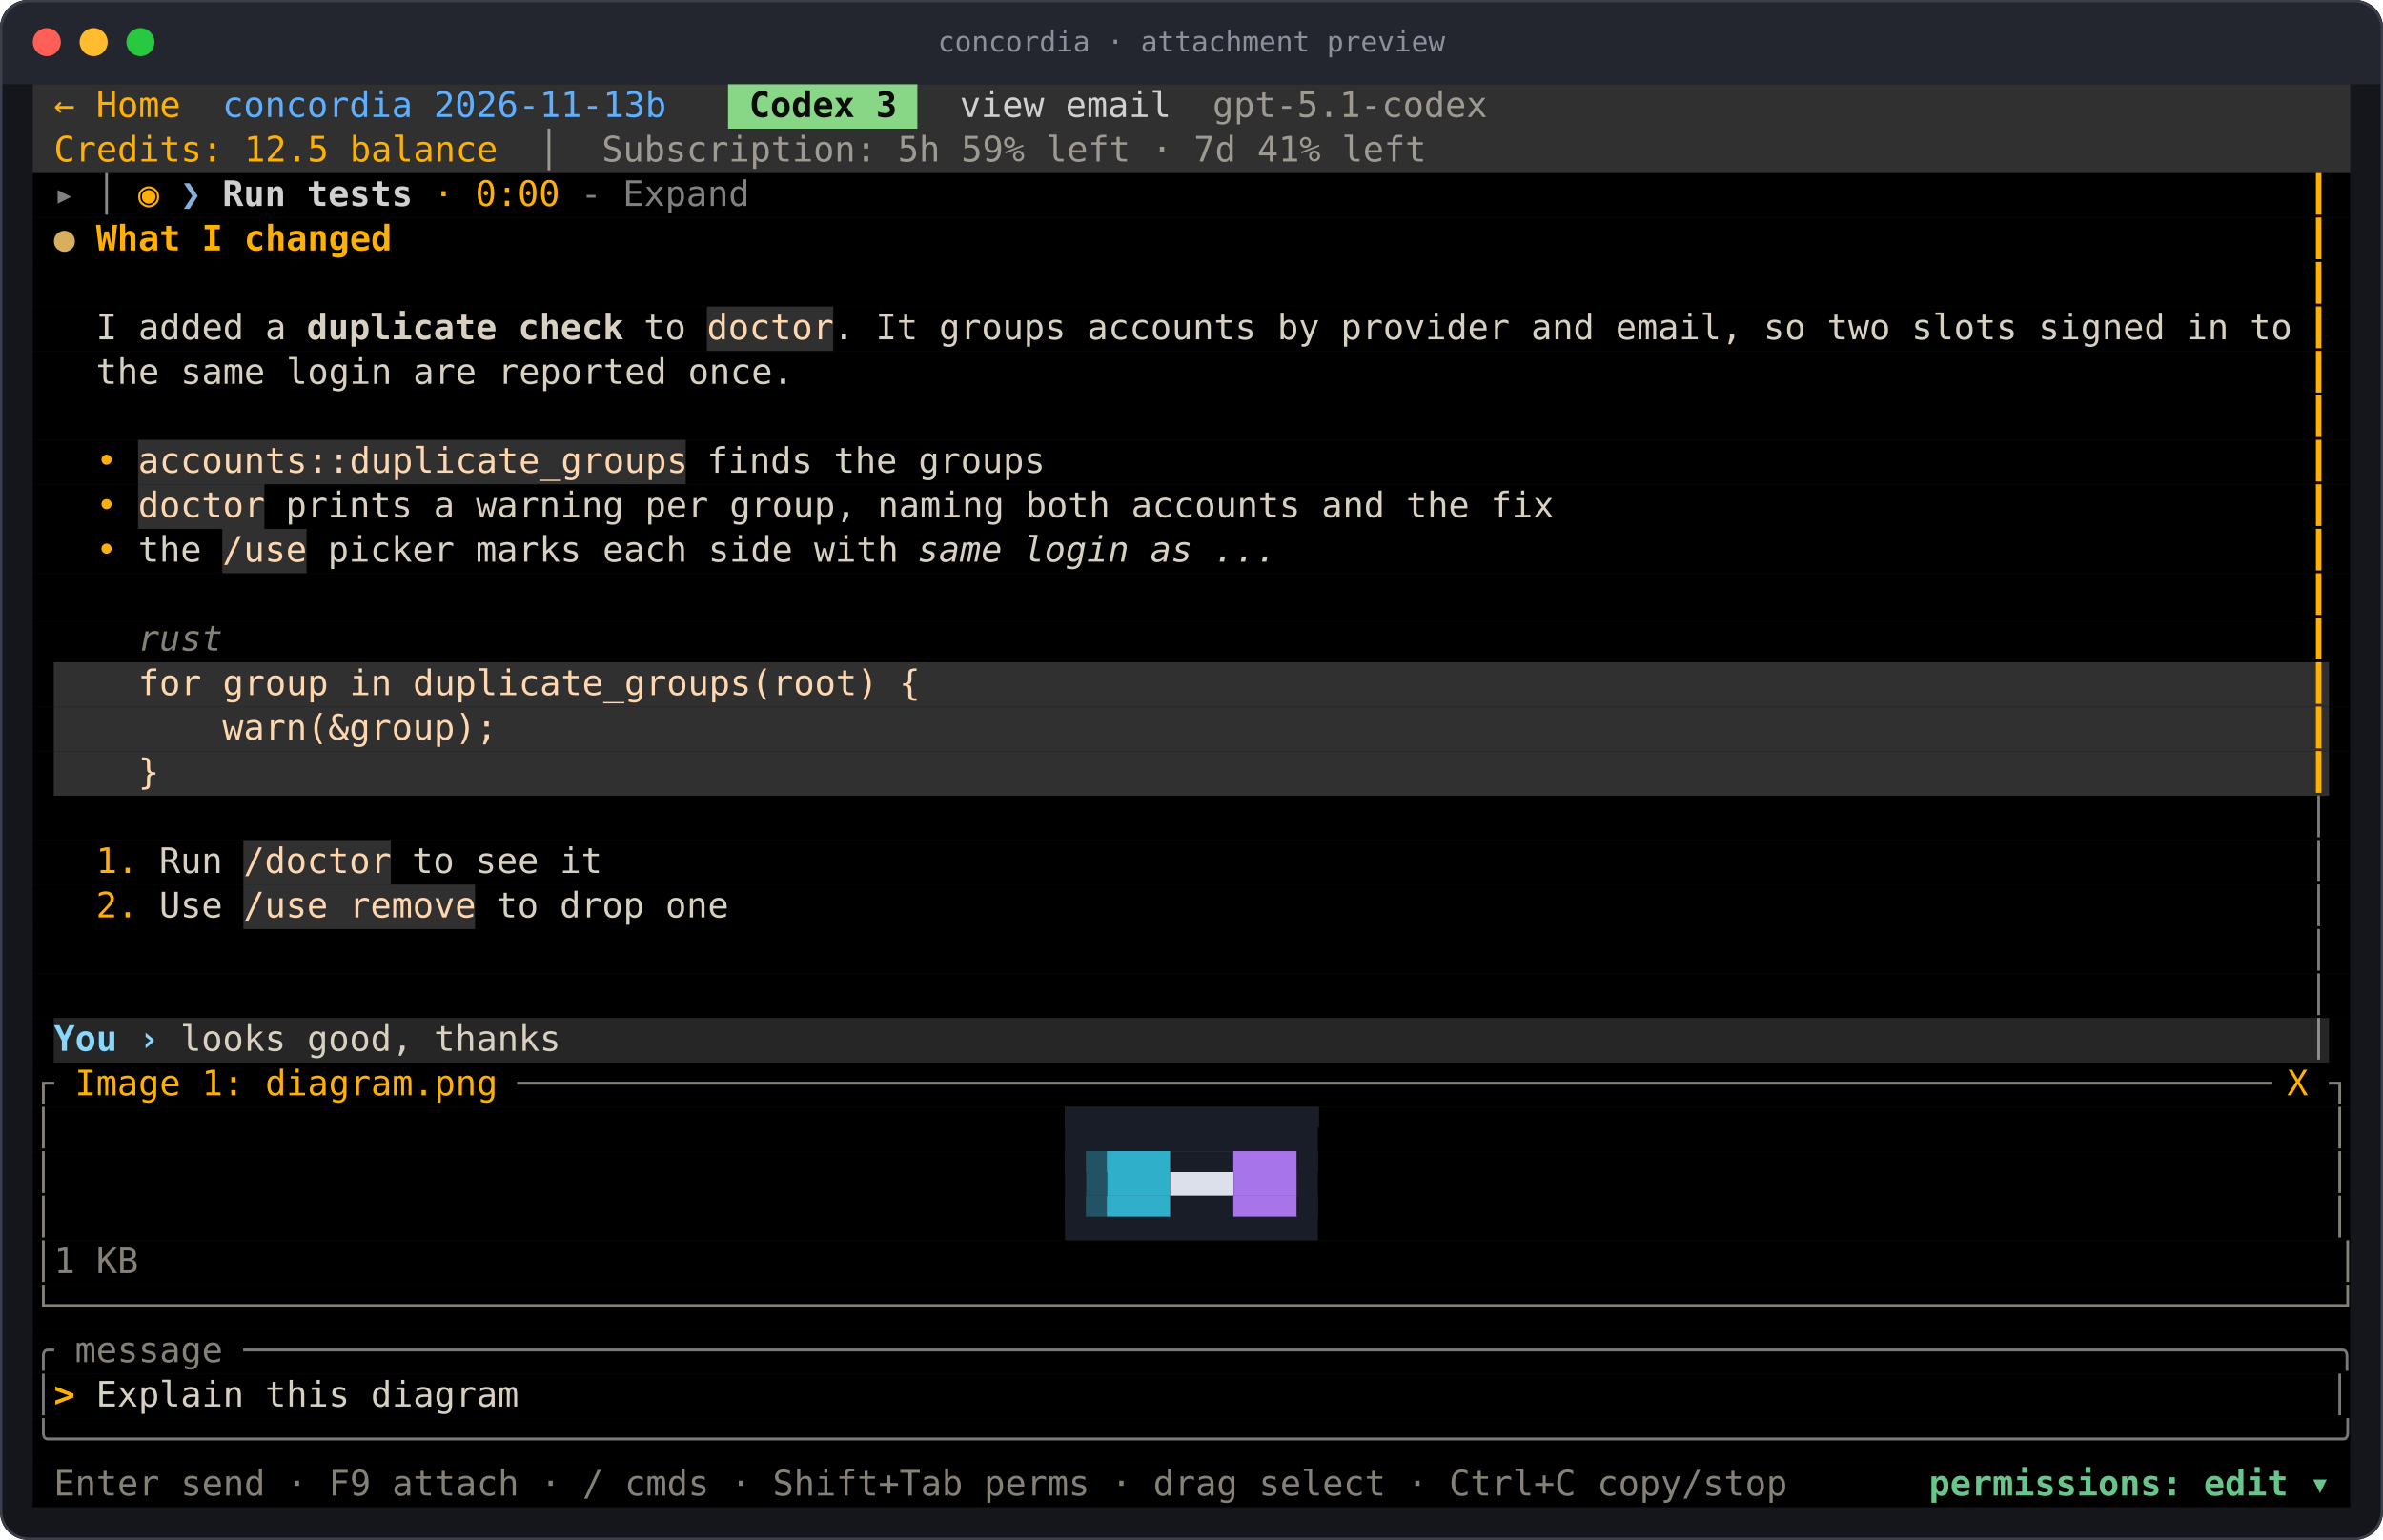
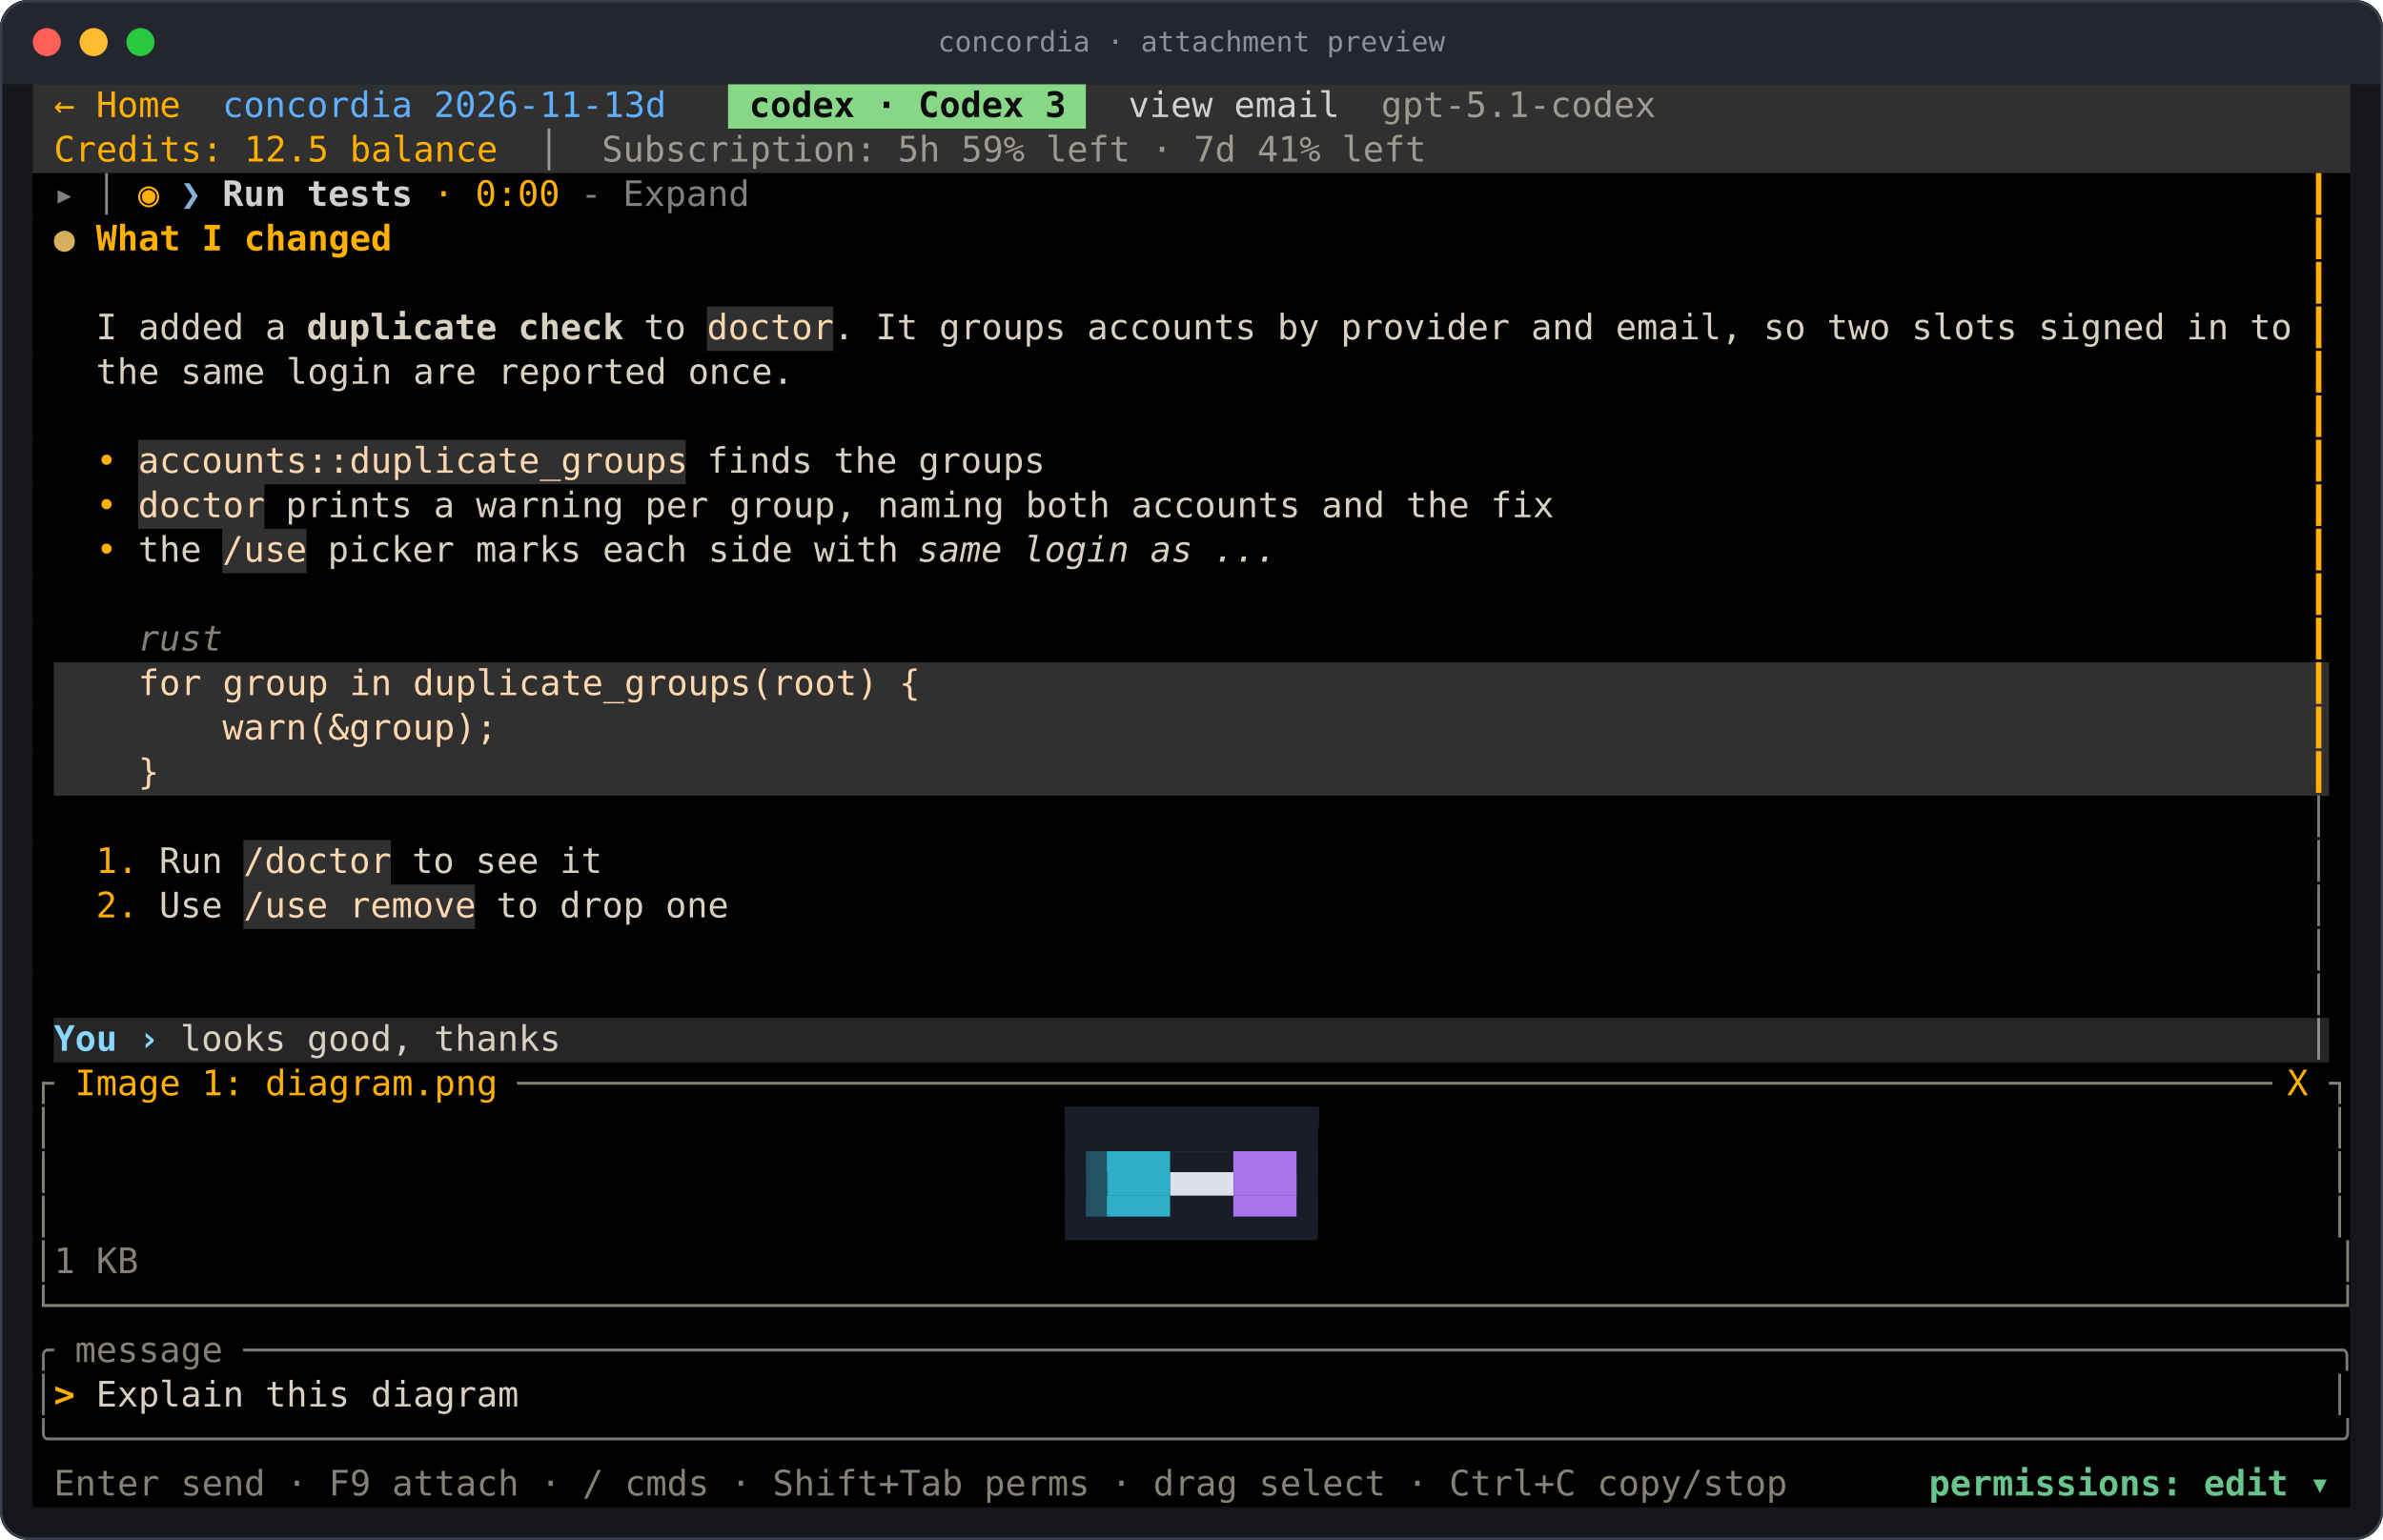
<svg xmlns="http://www.w3.org/2000/svg" width="1018" height="658" viewBox="0 0 1018 658" role="img" aria-label="concordia · attachment preview">
  <defs>
    <clipPath id="win">
      <rect width="1018" height="658" rx="12" />
    </clipPath>
  </defs>
  <g clip-path="url(#win)">
    <rect width="1018" height="658" fill="#14161b" />
    <rect width="1018" height="36" fill="#23262e" />
    <circle cx="20" cy="18" r="6" fill="#ff5f57" />
    <circle cx="40" cy="18" r="6" fill="#febc2e" />
    <circle cx="60" cy="18" r="6" fill="#28c840" />
    <text x="509" y="22" font-family="Cascadia Mono, Consolas, monospace" font-size="12" fill="#8b909c" text-anchor="middle">concordia · attachment preview</text>
    <rect x="14" y="36" width="297" height="19" fill="#303030" />
-     <rect x="311" y="36" width="81" height="19" fill="#87d787" />
-     <rect x="392" y="36" width="612" height="19" fill="#303030" />
+     <rect x="311" y="36" width="153" height="19" fill="#87d787" />
+     <rect x="464" y="36" width="540" height="19" fill="#303030" />
    <rect x="14" y="55" width="990" height="19" fill="#303030" />
    <rect x="14" y="74" width="990" height="19" fill="#000000" />
    <rect x="14" y="93" width="990" height="19" fill="#000000" />
    <rect x="14" y="112" width="990" height="19" fill="#000000" />
    <rect x="14" y="131" width="288" height="19" fill="#000000" />
    <rect x="302" y="131" width="54" height="19" fill="#303030" />
    <rect x="356" y="131" width="648" height="19" fill="#000000" />
    <rect x="14" y="150" width="990" height="19" fill="#000000" />
    <rect x="14" y="169" width="990" height="19" fill="#000000" />
    <rect x="14" y="188" width="45" height="19" fill="#000000" />
    <rect x="59" y="188" width="234" height="19" fill="#303030" />
    <rect x="293" y="188" width="711" height="19" fill="#000000" />
    <rect x="14" y="207" width="45" height="19" fill="#000000" />
    <rect x="59" y="207" width="54" height="19" fill="#303030" />
    <rect x="113" y="207" width="891" height="19" fill="#000000" />
    <rect x="14" y="226" width="81" height="19" fill="#000000" />
    <rect x="95" y="226" width="36" height="19" fill="#303030" />
    <rect x="131" y="226" width="873" height="19" fill="#000000" />
    <rect x="14" y="245" width="990" height="19" fill="#000000" />
    <rect x="14" y="264" width="990" height="19" fill="#000000" />
    <rect x="14" y="283" width="9" height="19" fill="#000000" />
    <rect x="23" y="283" width="972" height="19" fill="#303030" />
    <rect x="995" y="283" width="9" height="19" fill="#000000" />
    <rect x="14" y="302" width="9" height="19" fill="#000000" />
    <rect x="23" y="302" width="972" height="19" fill="#303030" />
    <rect x="995" y="302" width="9" height="19" fill="#000000" />
    <rect x="14" y="321" width="9" height="19" fill="#000000" />
    <rect x="23" y="321" width="972" height="19" fill="#303030" />
    <rect x="995" y="321" width="9" height="19" fill="#000000" />
    <rect x="14" y="340" width="990" height="19" fill="#000000" />
    <rect x="14" y="359" width="90" height="19" fill="#000000" />
    <rect x="104" y="359" width="63" height="19" fill="#303030" />
    <rect x="167" y="359" width="837" height="19" fill="#000000" />
    <rect x="14" y="378" width="90" height="19" fill="#000000" />
    <rect x="104" y="378" width="99" height="19" fill="#303030" />
    <rect x="203" y="378" width="801" height="19" fill="#000000" />
    <rect x="14" y="397" width="990" height="19" fill="#000000" />
    <rect x="14" y="416" width="990" height="19" fill="#000000" />
    <rect x="14" y="435" width="9" height="19" fill="#000000" />
    <rect x="23" y="435" width="972" height="19" fill="#262626" />
    <rect x="995" y="435" width="9" height="19" fill="#000000" />
    <rect x="14" y="454" width="990" height="19" fill="#000000" />
    <rect x="14" y="473" width="441" height="19" fill="#000000" />
    <rect x="455" y="473" width="108" height="19" fill="#191d27" />
    <rect x="563" y="473" width="441" height="19" fill="#000000" />
    <rect x="14" y="492" width="441" height="19" fill="#000000" />
    <rect x="455" y="492" width="9" height="19" fill="#191d27" />
    <rect x="464" y="492" width="9" height="19" fill="#215364" />
    <rect x="473" y="492" width="27" height="19" fill="#2fafca" />
    <rect x="500" y="492" width="27" height="19" fill="#dce0eb" />
    <rect x="527" y="492" width="27" height="19" fill="#a774e9" />
    <rect x="554" y="492" width="9" height="19" fill="#191d27" />
    <rect x="563" y="492" width="441" height="19" fill="#000000" />
    <rect x="14" y="511" width="441" height="19" fill="#000000" />
    <rect x="455" y="511" width="108" height="19" fill="#191d27" />
    <rect x="563" y="511" width="441" height="19" fill="#000000" />
    <rect x="14" y="530" width="990" height="19" fill="#000000" />
    <rect x="14" y="549" width="990" height="19" fill="#000000" />
    <rect x="14" y="568" width="990" height="19" fill="#000000" />
    <rect x="14" y="587" width="990" height="19" fill="#000000" />
    <rect x="14" y="606" width="990" height="19" fill="#000000" />
    <rect x="14" y="625" width="990" height="19" fill="#000000" />
    <g font-family="Cascadia Mono, Consolas, monospace" font-size="15" xml:space="preserve">
      <text x="23" y="50" textLength="54" lengthAdjust="spacingAndGlyphs" fill="#ffb000">← Home</text>
-       <text x="95" y="50" textLength="189" lengthAdjust="spacingAndGlyphs" fill="#5fafff">concordia 2026-11-13b</text>
-       <text x="320" y="50" textLength="63" lengthAdjust="spacingAndGlyphs" fill="#0c0c0c" font-weight="700">Codex 3</text>
-       <text x="410" y="50" textLength="90" lengthAdjust="spacingAndGlyphs" fill="#d0d0d0">view email</text>
-       <text x="518" y="50" textLength="117" lengthAdjust="spacingAndGlyphs" fill="#9e9a92">gpt-5.1-codex</text>
+       <text x="95" y="50" textLength="189" lengthAdjust="spacingAndGlyphs" fill="#5fafff">concordia 2026-11-13d</text>
+       <text x="320" y="50" textLength="135" lengthAdjust="spacingAndGlyphs" fill="#0c0c0c" font-weight="700">codex · Codex 3</text>
+       <text x="482" y="50" textLength="90" lengthAdjust="spacingAndGlyphs" fill="#d0d0d0">view email</text>
+       <text x="590" y="50" textLength="117" lengthAdjust="spacingAndGlyphs" fill="#9e9a92">gpt-5.1-codex</text>
      <text x="23" y="69" textLength="189" lengthAdjust="spacingAndGlyphs" fill="#ffb000">Credits: 12.5 balance</text>
      <text x="230" y="69" textLength="378" lengthAdjust="spacingAndGlyphs" fill="#9e9a92">│  Subscription: 5h 59% left · 7d 41% left</text>
      <text x="23" y="88" textLength="9" lengthAdjust="spacingAndGlyphs" fill="#808080">▸</text>
      <text x="41" y="88" textLength="9" lengthAdjust="spacingAndGlyphs" fill="#8a8a8a">│</text>
      <text x="59" y="88" textLength="9" lengthAdjust="spacingAndGlyphs" fill="#ffb000">◉</text>
      <text x="77" y="88" textLength="9" lengthAdjust="spacingAndGlyphs" fill="#87afd7">❯</text>
      <text x="95" y="88" textLength="81" lengthAdjust="spacingAndGlyphs" fill="#d0d0d0" font-weight="700">Run tests</text>
      <text x="185" y="88" textLength="54" lengthAdjust="spacingAndGlyphs" fill="#ffb000">· 0:00</text>
      <text x="248" y="88" textLength="72" lengthAdjust="spacingAndGlyphs" fill="#808080">- Expand</text>
      <text x="986" y="88" textLength="9" lengthAdjust="spacingAndGlyphs" fill="#ffb000">┃</text>
      <text x="23" y="107" textLength="9" lengthAdjust="spacingAndGlyphs" fill="#d7af5f" font-weight="700">●</text>
      <text x="41" y="107" textLength="126" lengthAdjust="spacingAndGlyphs" fill="#ffb000" font-weight="700">What I changed</text>
      <text x="986" y="107" textLength="9" lengthAdjust="spacingAndGlyphs" fill="#ffb000">┃</text>
      <text x="986" y="126" textLength="9" lengthAdjust="spacingAndGlyphs" fill="#ffb000">┃</text>
      <text x="41" y="145" textLength="81" lengthAdjust="spacingAndGlyphs" fill="#d8d0c0">I added a</text>
      <text x="131" y="145" textLength="135" lengthAdjust="spacingAndGlyphs" fill="#d8d0c0" font-weight="700">duplicate check</text>
      <text x="275" y="145" textLength="18" lengthAdjust="spacingAndGlyphs" fill="#d8d0c0">to</text>
      <text x="302" y="145" textLength="54" lengthAdjust="spacingAndGlyphs" fill="#ffd7af">doctor</text>
      <text x="356" y="145" textLength="621" lengthAdjust="spacingAndGlyphs" fill="#d8d0c0">. It groups accounts by provider and email, so two slots signed in to</text>
      <text x="986" y="145" textLength="9" lengthAdjust="spacingAndGlyphs" fill="#ffb000">┃</text>
      <text x="41" y="164" textLength="297" lengthAdjust="spacingAndGlyphs" fill="#d8d0c0">the same login are reported once.</text>
      <text x="986" y="164" textLength="9" lengthAdjust="spacingAndGlyphs" fill="#ffb000">┃</text>
      <text x="986" y="183" textLength="9" lengthAdjust="spacingAndGlyphs" fill="#ffb000">┃</text>
      <text x="41" y="202" textLength="9" lengthAdjust="spacingAndGlyphs" fill="#ffb000">•</text>
      <text x="59" y="202" textLength="234" lengthAdjust="spacingAndGlyphs" fill="#ffd7af">accounts::duplicate_groups</text>
      <text x="302" y="202" textLength="144" lengthAdjust="spacingAndGlyphs" fill="#d8d0c0">finds the groups</text>
      <text x="986" y="202" textLength="9" lengthAdjust="spacingAndGlyphs" fill="#ffb000">┃</text>
      <text x="41" y="221" textLength="9" lengthAdjust="spacingAndGlyphs" fill="#ffb000">•</text>
      <text x="59" y="221" textLength="54" lengthAdjust="spacingAndGlyphs" fill="#ffd7af">doctor</text>
      <text x="122" y="221" textLength="540" lengthAdjust="spacingAndGlyphs" fill="#d8d0c0">prints a warning per group, naming both accounts and the fix</text>
      <text x="986" y="221" textLength="9" lengthAdjust="spacingAndGlyphs" fill="#ffb000">┃</text>
      <text x="41" y="240" textLength="9" lengthAdjust="spacingAndGlyphs" fill="#ffb000">•</text>
      <text x="59" y="240" textLength="27" lengthAdjust="spacingAndGlyphs" fill="#d8d0c0">the</text>
      <text x="95" y="240" textLength="36" lengthAdjust="spacingAndGlyphs" fill="#ffd7af">/use</text>
      <text x="140" y="240" textLength="243" lengthAdjust="spacingAndGlyphs" fill="#d8d0c0">picker marks each side with</text>
      <text x="392" y="240" textLength="153" lengthAdjust="spacingAndGlyphs" fill="#d8d0c0" font-style="italic">same login as ...</text>
      <text x="986" y="240" textLength="9" lengthAdjust="spacingAndGlyphs" fill="#ffb000">┃</text>
      <text x="986" y="259" textLength="9" lengthAdjust="spacingAndGlyphs" fill="#ffb000">┃</text>
      <text x="59" y="278" textLength="36" lengthAdjust="spacingAndGlyphs" fill="#868177" font-style="italic">rust</text>
      <text x="986" y="278" textLength="9" lengthAdjust="spacingAndGlyphs" fill="#ffb000">┃</text>
      <text x="59" y="297" textLength="333" lengthAdjust="spacingAndGlyphs" fill="#ffd7af">for group in duplicate_groups(root) {</text>
      <text x="986" y="297" textLength="9" lengthAdjust="spacingAndGlyphs" fill="#ffb000">┃</text>
      <text x="95" y="316" textLength="117" lengthAdjust="spacingAndGlyphs" fill="#ffd7af">warn(&amp;group);</text>
      <text x="986" y="316" textLength="9" lengthAdjust="spacingAndGlyphs" fill="#ffb000">┃</text>
      <text x="59" y="335" textLength="9" lengthAdjust="spacingAndGlyphs" fill="#ffd7af">}</text>
      <text x="986" y="335" textLength="9" lengthAdjust="spacingAndGlyphs" fill="#ffb000">┃</text>
      <text x="986" y="354" textLength="9" lengthAdjust="spacingAndGlyphs" fill="#7c7c7c">│</text>
      <text x="41" y="373" textLength="18" lengthAdjust="spacingAndGlyphs" fill="#ffb000">1.</text>
      <text x="68" y="373" textLength="27" lengthAdjust="spacingAndGlyphs" fill="#d8d0c0">Run</text>
      <text x="104" y="373" textLength="63" lengthAdjust="spacingAndGlyphs" fill="#ffd7af">/doctor</text>
      <text x="176" y="373" textLength="81" lengthAdjust="spacingAndGlyphs" fill="#d8d0c0">to see it</text>
      <text x="986" y="373" textLength="9" lengthAdjust="spacingAndGlyphs" fill="#7c7c7c">│</text>
      <text x="41" y="392" textLength="18" lengthAdjust="spacingAndGlyphs" fill="#ffb000">2.</text>
      <text x="68" y="392" textLength="27" lengthAdjust="spacingAndGlyphs" fill="#d8d0c0">Use</text>
      <text x="104" y="392" textLength="99" lengthAdjust="spacingAndGlyphs" fill="#ffd7af">/use remove</text>
      <text x="212" y="392" textLength="99" lengthAdjust="spacingAndGlyphs" fill="#d8d0c0">to drop one</text>
      <text x="986" y="392" textLength="9" lengthAdjust="spacingAndGlyphs" fill="#7c7c7c">│</text>
      <text x="986" y="411" textLength="9" lengthAdjust="spacingAndGlyphs" fill="#7c7c7c">│</text>
      <text x="986" y="430" textLength="9" lengthAdjust="spacingAndGlyphs" fill="#7c7c7c">│</text>
      <text x="23" y="449" textLength="45" lengthAdjust="spacingAndGlyphs" fill="#87d7ff" font-weight="700">You ›</text>
      <text x="77" y="449" textLength="162" lengthAdjust="spacingAndGlyphs" fill="#d8d0c0">looks good, thanks</text>
      <text x="986" y="449" textLength="9" lengthAdjust="spacingAndGlyphs" fill="#8f8f8f">│</text>
      <text x="14" y="468" textLength="9" lengthAdjust="spacingAndGlyphs" fill="#868177">┌</text>
      <text x="32" y="468" textLength="180" lengthAdjust="spacingAndGlyphs" fill="#ffb000">Image 1: diagram.png</text>
      <text x="221" y="468" textLength="747" lengthAdjust="spacingAndGlyphs" fill="#868177">───────────────────────────────────────────────────────────────────────────────────</text>
      <text x="977" y="468" textLength="9" lengthAdjust="spacingAndGlyphs" fill="#ffb000">X</text>
      <text x="995" y="468" textLength="9" lengthAdjust="spacingAndGlyphs" fill="#868177">┐</text>
      <text x="14" y="487" textLength="9" lengthAdjust="spacingAndGlyphs" fill="#868177">│</text>
      <text x="455" y="487" textLength="108" lengthAdjust="spacingAndGlyphs" fill="#191d27">▀▀▀▀▀▀▀▀▀▀▀▀</text>
      <text x="995" y="487" textLength="9" lengthAdjust="spacingAndGlyphs" fill="#868177">│</text>
      <text x="14" y="506" textLength="9" lengthAdjust="spacingAndGlyphs" fill="#868177">│</text>
      <text x="455" y="506" textLength="9" lengthAdjust="spacingAndGlyphs" fill="#191d27">▀</text>
      <text x="464" y="506" textLength="9" lengthAdjust="spacingAndGlyphs" fill="#215364">▀</text>
      <text x="473" y="506" textLength="27" lengthAdjust="spacingAndGlyphs" fill="#2fafca">▀▀▀</text>
      <text x="500" y="506" textLength="27" lengthAdjust="spacingAndGlyphs" fill="#191d27">▀▀▀</text>
      <text x="527" y="506" textLength="27" lengthAdjust="spacingAndGlyphs" fill="#a774e9">▀▀▀</text>
      <text x="554" y="506" textLength="9" lengthAdjust="spacingAndGlyphs" fill="#191d27">▀</text>
      <text x="995" y="506" textLength="9" lengthAdjust="spacingAndGlyphs" fill="#868177">│</text>
      <text x="14" y="525" textLength="9" lengthAdjust="spacingAndGlyphs" fill="#868177">│</text>
      <text x="455" y="525" textLength="9" lengthAdjust="spacingAndGlyphs" fill="#191d27">▀</text>
      <text x="464" y="525" textLength="9" lengthAdjust="spacingAndGlyphs" fill="#215364">▀</text>
      <text x="473" y="525" textLength="27" lengthAdjust="spacingAndGlyphs" fill="#2fafca">▀▀▀</text>
      <text x="500" y="525" textLength="27" lengthAdjust="spacingAndGlyphs" fill="#191d27">▀▀▀</text>
      <text x="527" y="525" textLength="27" lengthAdjust="spacingAndGlyphs" fill="#a774e9">▀▀▀</text>
      <text x="554" y="525" textLength="9" lengthAdjust="spacingAndGlyphs" fill="#191d27">▀</text>
      <text x="995" y="525" textLength="9" lengthAdjust="spacingAndGlyphs" fill="#868177">│</text>
      <text x="14" y="544" textLength="990" lengthAdjust="spacingAndGlyphs" fill="#868177">│1 KB                                                                                                        │</text>
      <text x="14" y="563" textLength="990" lengthAdjust="spacingAndGlyphs" fill="#868177">└────────────────────────────────────────────────────────────────────────────────────────────────────────────┘</text>
      <text x="14" y="582" textLength="9" lengthAdjust="spacingAndGlyphs" fill="#797979">╭</text>
      <text x="32" y="582" textLength="63" lengthAdjust="spacingAndGlyphs" fill="#868177">message</text>
      <text x="104" y="582" textLength="900" lengthAdjust="spacingAndGlyphs" fill="#797979">───────────────────────────────────────────────────────────────────────────────────────────────────╮</text>
      <text x="14" y="601" textLength="9" lengthAdjust="spacingAndGlyphs" fill="#797979">│</text>
      <text x="23" y="601" textLength="9" lengthAdjust="spacingAndGlyphs" fill="#ffb000" font-weight="700">&gt;</text>
      <text x="41" y="601" textLength="180" lengthAdjust="spacingAndGlyphs" fill="#d8d0c0">Explain this diagram</text>
      <text x="995" y="601" textLength="9" lengthAdjust="spacingAndGlyphs" fill="#797979">│</text>
      <text x="14" y="620" textLength="990" lengthAdjust="spacingAndGlyphs" fill="#797979">╰────────────────────────────────────────────────────────────────────────────────────────────────────────────╯</text>
      <text x="23" y="639" textLength="738" lengthAdjust="spacingAndGlyphs" fill="#868177">Enter send · F9 attach · / cmds · Shift+Tab perms · drag select · Ctrl+C copy/stop</text>
      <text x="824" y="639" textLength="171" lengthAdjust="spacingAndGlyphs" fill="#68c58b" font-weight="700">permissions: edit ▾</text>
    </g>
  </g>
  <rect x="0.5" y="0.5" width="1017" height="657" rx="12" fill="none" stroke="#3a3f4b" />
</svg>
